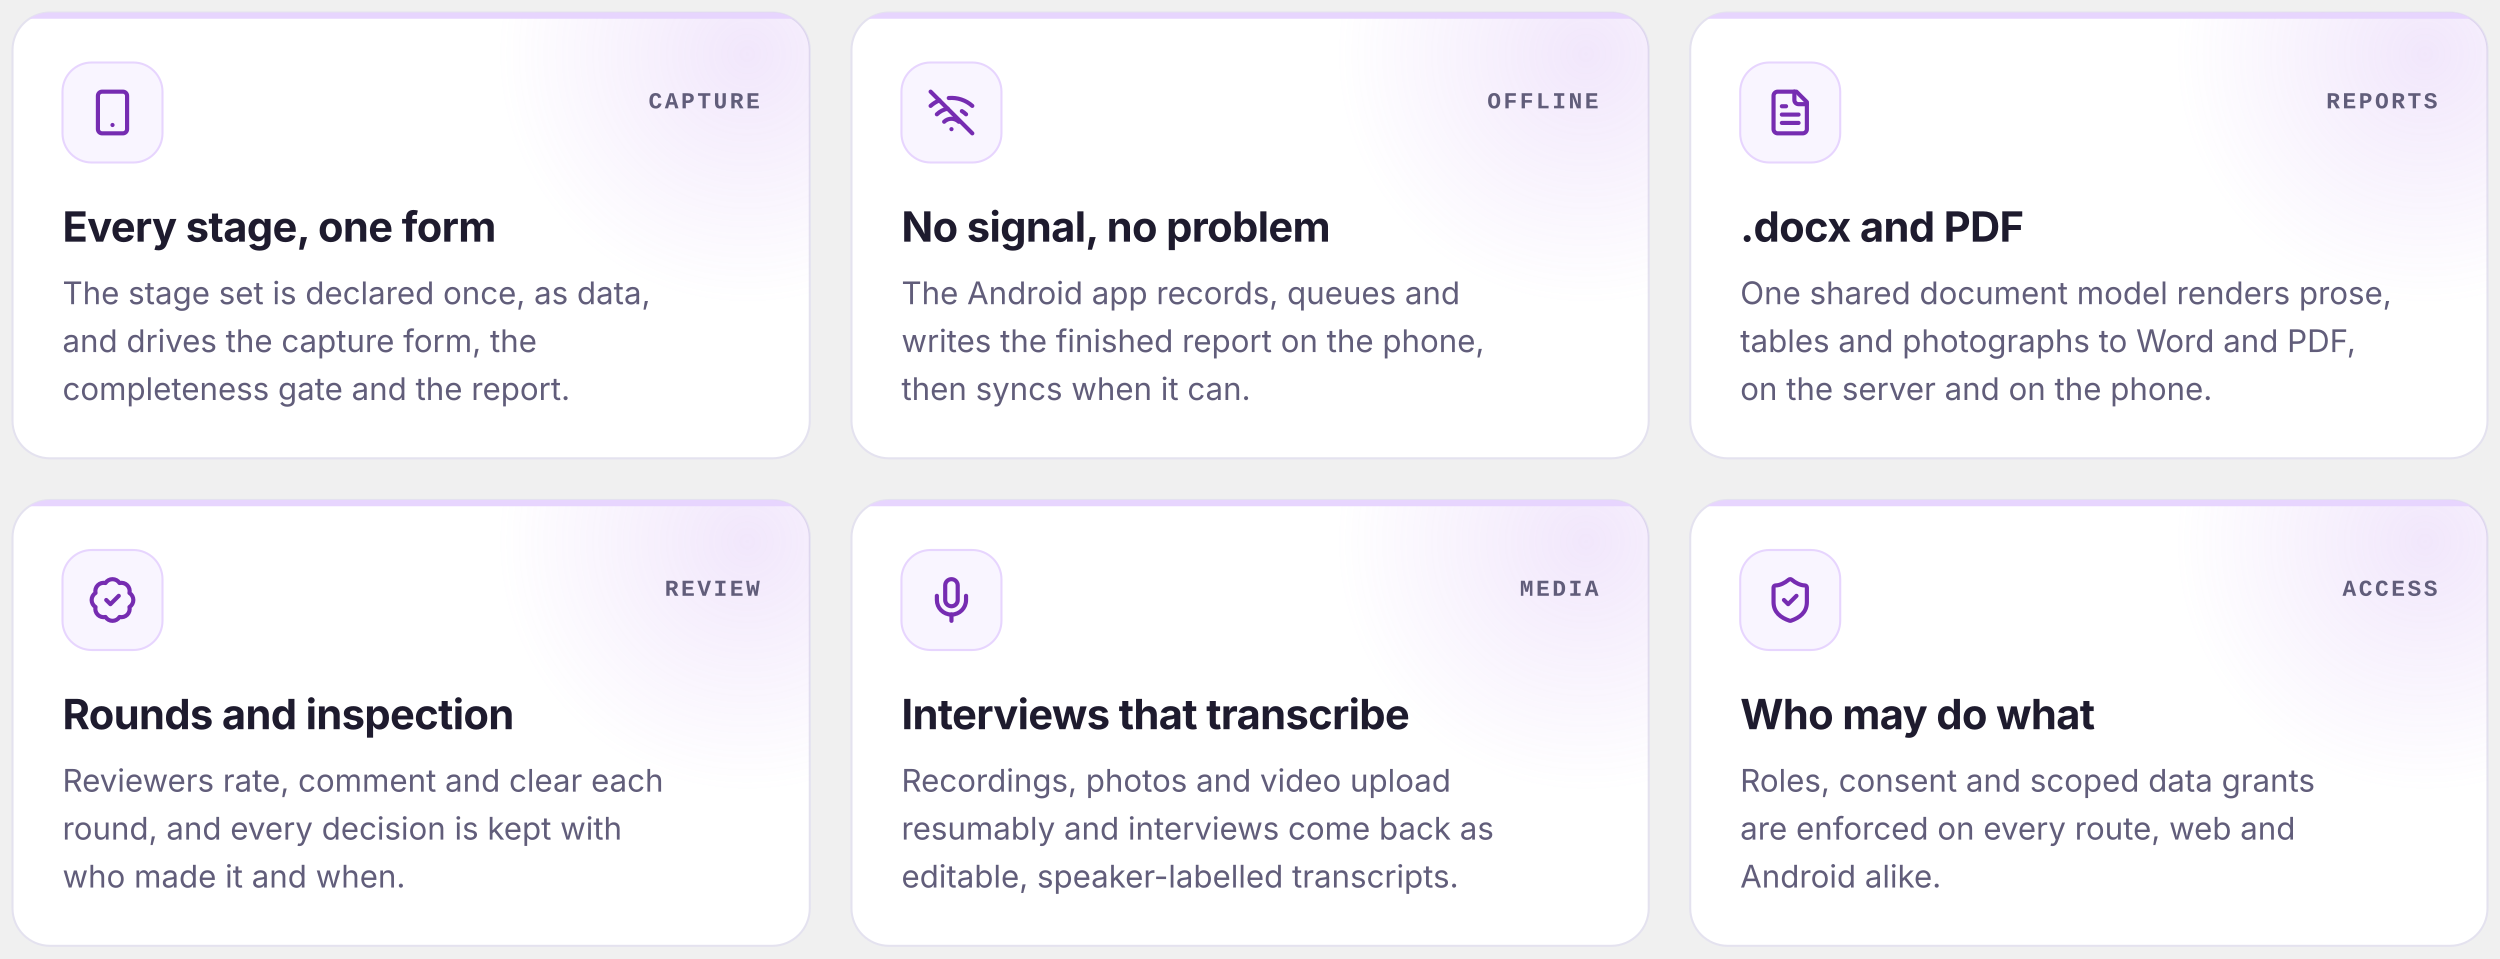
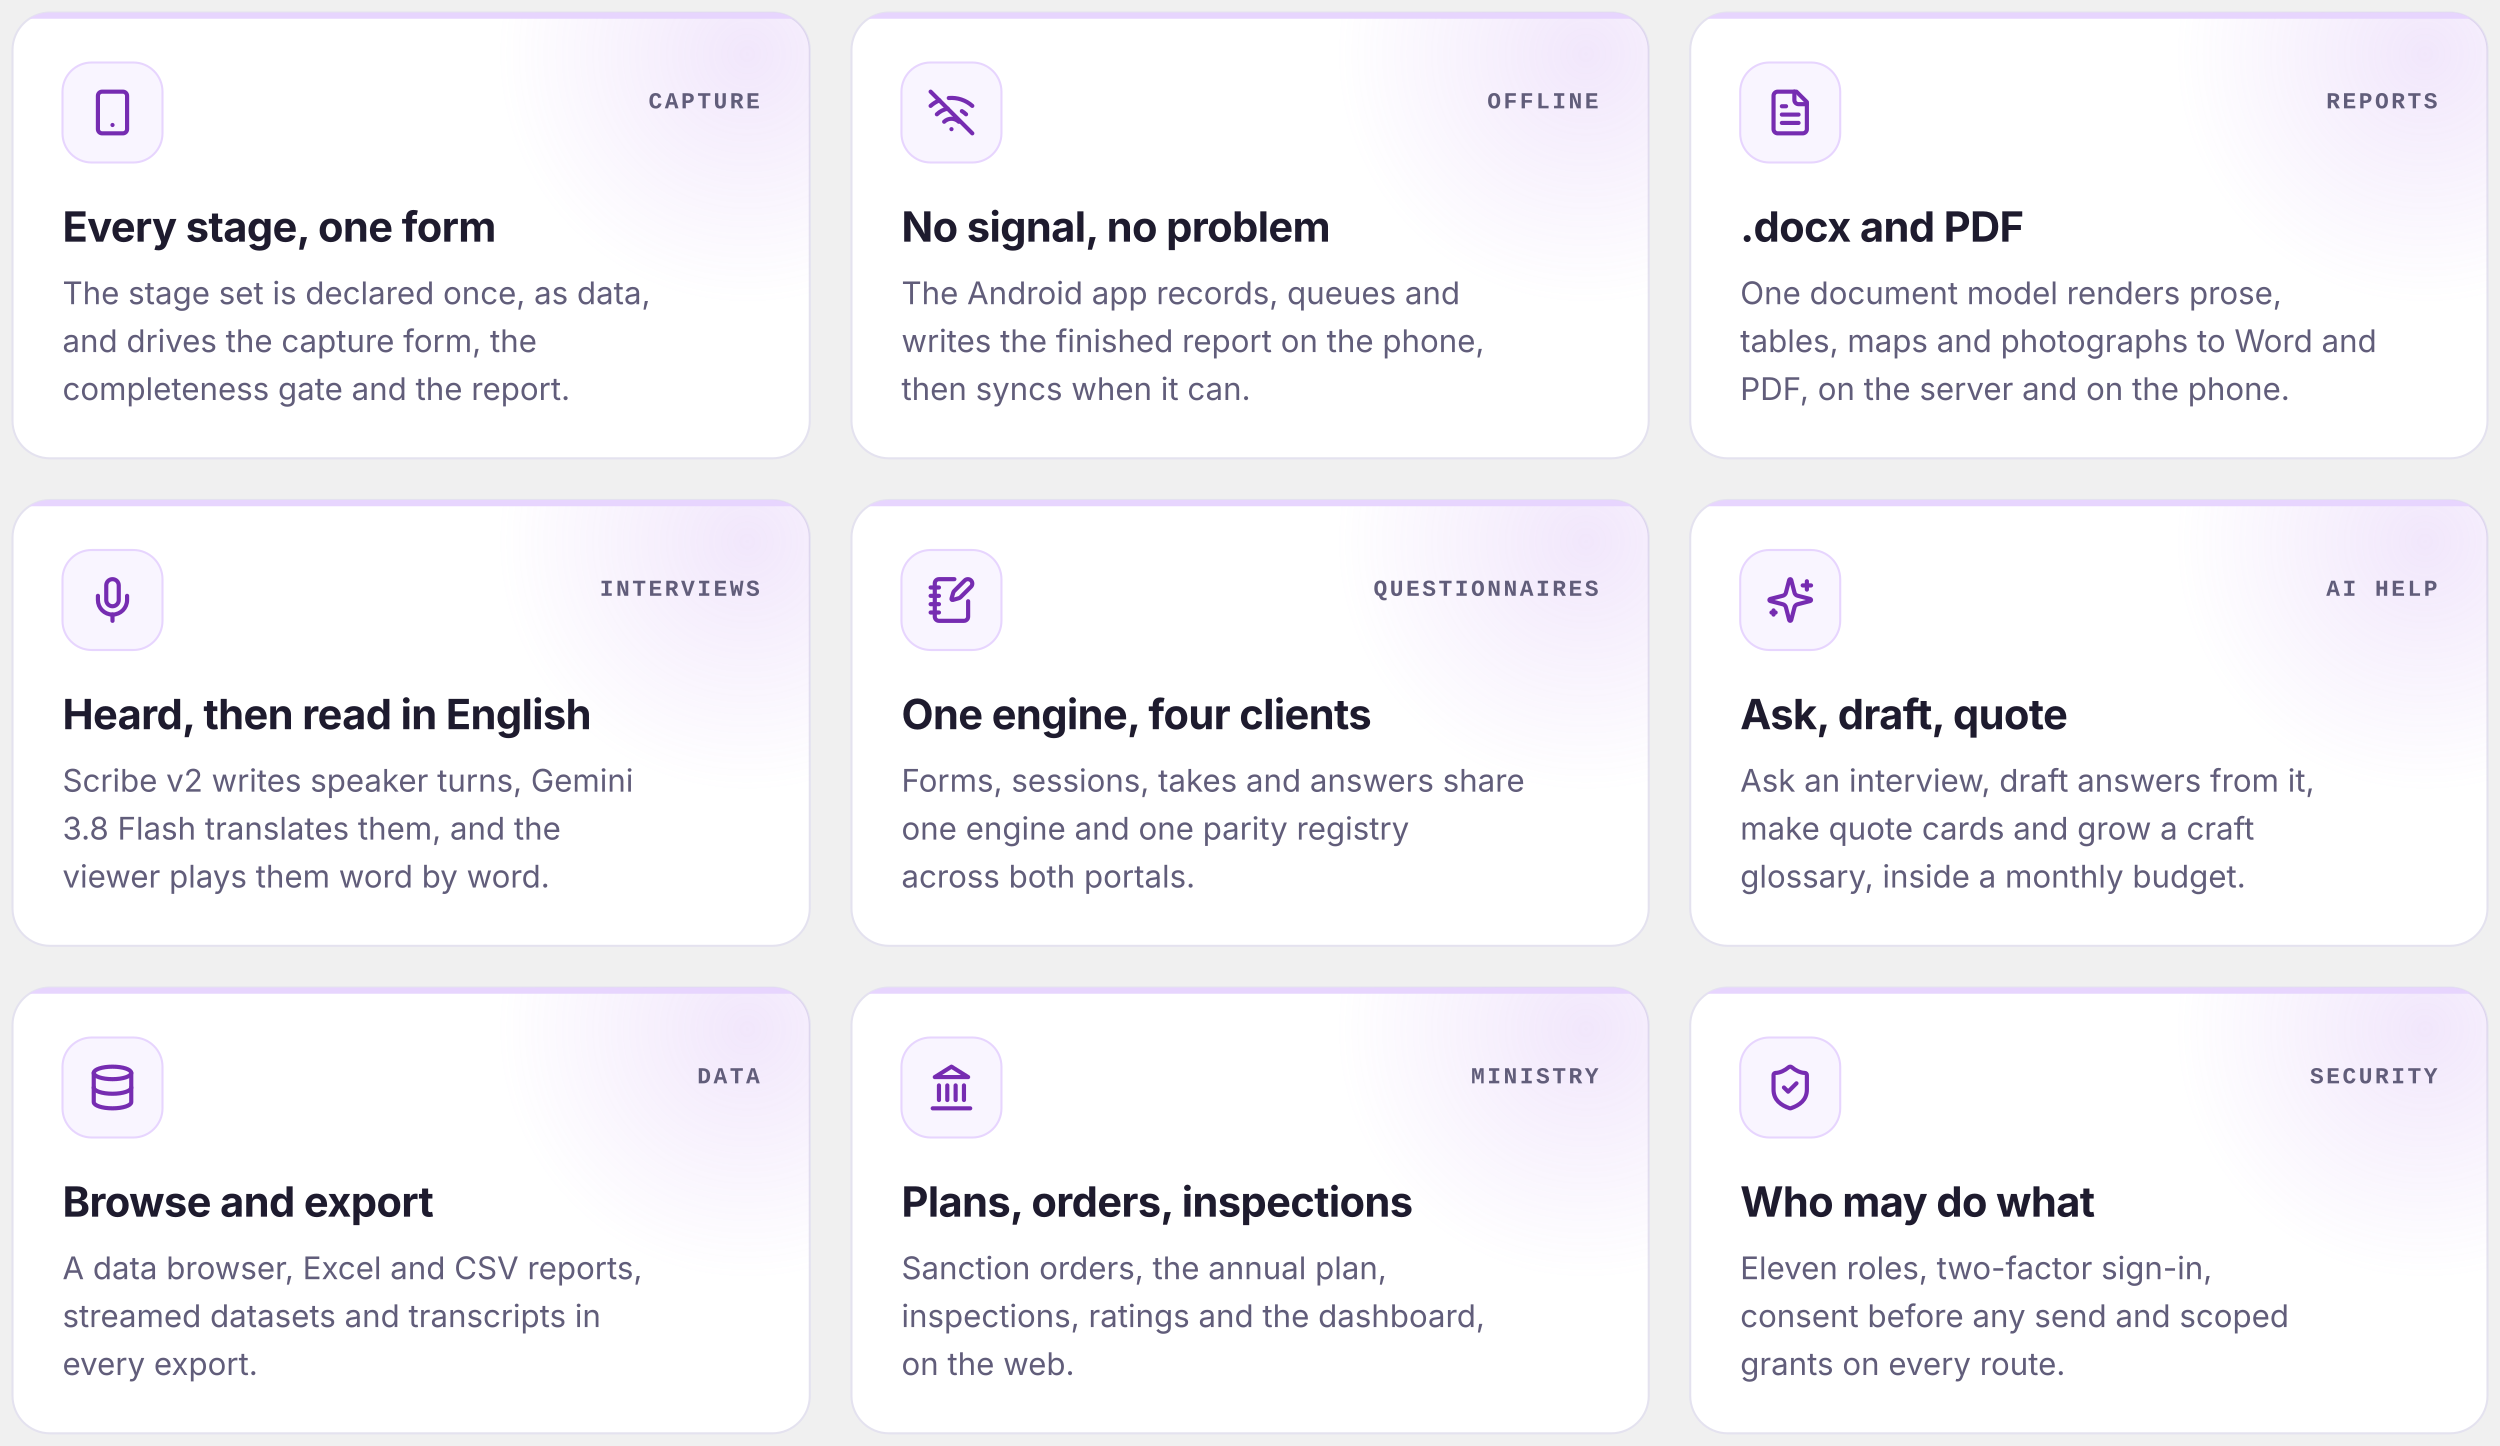
- <svg xmlns="http://www.w3.org/2000/svg" width="1200" height="460" viewBox="0 0 1200 460" role="img" aria-label="What the portal does: capture, offline, reports, review, media and access">
+ <svg xmlns="http://www.w3.org/2000/svg" width="1200" height="694" viewBox="0 0 1200 694" role="img" aria-label="What the portal does: capture, offline, reports, interviews, questionnaires, AI help, data, the Ministry and security">
  <defs>
-     <style>.d{font-family:'Plus Jakarta Sans','Inter',ui-sans-serif,system-ui,-apple-system,'Segoe UI',Roboto,Helvetica,Arial,sans-serif}.s{font-family:'Inter',ui-sans-serif,system-ui,-apple-system,'Segoe UI',Roboto,Helvetica,Arial,sans-serif}.m{font-family:'JetBrains Mono',ui-monospace,'SFMono-Regular',Menlo,Consolas,'Liberation Mono',monospace}.rise{animation:rise .9s cubic-bezier(.2,.7,.2,1) both}@keyframes rise{from{opacity:0;transform:translateY(12px)}to{opacity:1;transform:translateY(0)}}.shine{animation:shine 5.6s cubic-bezier(.5,0,.3,1) infinite}@keyframes shine{0%{transform:translateX(0)}45%,100%{transform:translateX(562.7px)}}.r0{animation-delay:0.1s}.r1{animation-delay:0.2s}.r2{animation-delay:0.3s}.r3{animation-delay:0.5s}.r4{animation-delay:0.6s}.r5{animation-delay:0.7s}@media (prefers-reduced-motion:reduce){*{animation:none!important}.smil{display:none}.sweep{fill:url(#still)}}</style>
+     <style>.d{font-family:'Plus Jakarta Sans','Inter',ui-sans-serif,system-ui,-apple-system,'Segoe UI',Roboto,Helvetica,Arial,sans-serif}.s{font-family:'Inter',ui-sans-serif,system-ui,-apple-system,'Segoe UI',Roboto,Helvetica,Arial,sans-serif}.m{font-family:'JetBrains Mono',ui-monospace,'SFMono-Regular',Menlo,Consolas,'Liberation Mono',monospace}.rise{animation:rise .9s cubic-bezier(.2,.7,.2,1) both}@keyframes rise{from{opacity:0;transform:translateY(12px)}to{opacity:1;transform:translateY(0)}}.shine{animation:shine 5.6s cubic-bezier(.5,0,.3,1) infinite}@keyframes shine{0%{transform:translateX(0)}45%,100%{transform:translateX(562.7px)}}.r0{animation-delay:0.1s}.r1{animation-delay:0.2s}.r2{animation-delay:0.3s}.r3{animation-delay:0.5s}.r4{animation-delay:0.6s}.r5{animation-delay:0.7s}.r6{animation-delay:0.8s}.r7{animation-delay:0.9s}.r8{animation-delay:1.1s}@media (prefers-reduced-motion:reduce){*{animation:none!important}.smil{display:none}.sweep{fill:url(#still)}}</style>
    <radialGradient id="halo">
      <stop offset="0" stop-color="#AA69E9" stop-opacity=".16" />
      <stop offset="1" stop-color="#AA69E9" stop-opacity="0" />
    </radialGradient>
    <linearGradient id="glint" x1="0" y1="0" x2="1" y2="0">
      <stop offset="0" stop-color="#762CB1" stop-opacity="0" />
      <stop offset=".5" stop-color="#762CB1" />
      <stop offset="1" stop-color="#CD9200" stop-opacity="0" />
    </linearGradient>
    <clipPath id="k0">
      <rect x="6" y="6" width="382.7" height="214" rx="18" />
    </clipPath>
    <clipPath id="k1">
      <rect x="408.7" y="6" width="382.7" height="214" rx="18" />
    </clipPath>
    <clipPath id="k2">
      <rect x="811.3" y="6" width="382.7" height="214" rx="18" />
    </clipPath>
    <clipPath id="k3">
      <rect x="6" y="240" width="382.7" height="214" rx="18" />
    </clipPath>
    <clipPath id="k4">
      <rect x="408.7" y="240" width="382.7" height="214" rx="18" />
    </clipPath>
    <clipPath id="k5">
      <rect x="811.3" y="240" width="382.7" height="214" rx="18" />
    </clipPath>
+     <clipPath id="k6">
+       <rect x="6" y="474" width="382.7" height="214" rx="18" />
+     </clipPath>
+     <clipPath id="k7">
+       <rect x="408.7" y="474" width="382.7" height="214" rx="18" />
+     </clipPath>
+     <clipPath id="k8">
+       <rect x="811.3" y="474" width="382.7" height="214" rx="18" />
+     </clipPath>
  </defs>
  <g class="rise r0">
    <rect x="6" y="6" width="382.7" height="214" rx="18" fill="#FFFFFF" stroke="#E4E2EF" />
    <g clip-path="url(#k0)">
      <circle cx="358.7" cy="26" r="120" fill="url(#halo)" />
      <rect x="6" y="6" width="382.7" height="3" fill="#E7D5FE" />
      <rect class="shine" style="animation-delay:0s" x="-174" y="6" width="180" height="3" fill="url(#glint)" />
    </g>
    <rect x="30" y="30" width="48" height="48" rx="14" fill="#F9F5FF" stroke="#E7D5FE" />
    <g transform="translate(42 42) scale(1)" fill="none" stroke="#762CB1" stroke-width="2" stroke-linecap="round" stroke-linejoin="round">
      <rect width="14" height="20" x="5" y="2" rx="2" ry="2" />
      <path d="M12 18h.01" />
    </g>
    <text x="364.7" y="52" class="m" fill="#615D7A" font-size="11" font-weight="600" letter-spacing="1.2" text-anchor="end">CAPTURE</text>
    <text x="30" y="116" class="d" fill="#1E1B2E" font-size="20" font-weight="700" letter-spacing="-.3">Every stage, one form</text>
    <text x="30" y="146" class="s" fill="#615D7A" font-size="15">The stage set is declared once, as data,</text>
    <text x="30" y="169" class="s" fill="#615D7A" font-size="15">and drives the capture form, the</text>
    <text x="30" y="192" class="s" fill="#615D7A" font-size="15">completeness gate and the report.</text>
  </g>
  <g class="rise r1">
    <rect x="408.7" y="6" width="382.7" height="214" rx="18" fill="#FFFFFF" stroke="#E4E2EF" />
    <g clip-path="url(#k1)">
      <circle cx="761.3" cy="26" r="120" fill="url(#halo)" />
      <rect x="408.7" y="6" width="382.7" height="3" fill="#E7D5FE" />
      <rect class="shine" style="animation-delay:0.7s" x="228.7" y="6" width="180" height="3" fill="url(#glint)" />
    </g>
    <rect x="432.7" y="30" width="48" height="48" rx="14" fill="#F9F5FF" stroke="#E7D5FE" />
    <g transform="translate(444.7 42) scale(1)" fill="none" stroke="#762CB1" stroke-width="2" stroke-linecap="round" stroke-linejoin="round">
      <path d="M12 20h.01" />
      <path d="M8.5 16.429a5 5 0 0 1 7 0" />
      <path d="M5 12.859a10 10 0 0 1 5.17-2.69" />
      <path d="M19 12.859a10 10 0 0 0-2.007-1.523" />
      <path d="M2 8.82a15 15 0 0 1 4.177-2.643" />
      <path d="M22 8.82a15 15 0 0 0-11.288-3.764" />
      <path d="m2 2 20 20" />
    </g>
    <text x="767.3" y="52" class="m" fill="#615D7A" font-size="11" font-weight="600" letter-spacing="1.2" text-anchor="end">OFFLINE</text>
    <text x="432.7" y="116" class="d" fill="#1E1B2E" font-size="20" font-weight="700" letter-spacing="-.3">No signal, no problem</text>
    <text x="432.7" y="146" class="s" fill="#615D7A" font-size="15">The Android app records, queues and</text>
    <text x="432.7" y="169" class="s" fill="#615D7A" font-size="15">writes the finished report on the phone,</text>
    <text x="432.7" y="192" class="s" fill="#615D7A" font-size="15">then syncs when it can.</text>
  </g>
  <g class="rise r2">
    <rect x="811.3" y="6" width="382.7" height="214" rx="18" fill="#FFFFFF" stroke="#E4E2EF" />
    <g clip-path="url(#k2)">
      <circle cx="1164" cy="26" r="120" fill="url(#halo)" />
      <rect x="811.3" y="6" width="382.7" height="3" fill="#E7D5FE" />
      <rect class="shine" style="animation-delay:1.4s" x="631.3" y="6" width="180" height="3" fill="url(#glint)" />
    </g>
    <rect x="835.3" y="30" width="48" height="48" rx="14" fill="#F9F5FF" stroke="#E7D5FE" />
    <g transform="translate(847.3 42) scale(1)" fill="none" stroke="#762CB1" stroke-width="2" stroke-linecap="round" stroke-linejoin="round">
      <path d="M15 2H6a2 2 0 0 0-2 2v16a2 2 0 0 0 2 2h12a2 2 0 0 0 2-2V7Z" />
      <path d="M14 2v4a2 2 0 0 0 2 2h4" />
      <path d="M10 9H8" />
      <path d="M16 13H8" />
      <path d="M16 17H8" />
    </g>
    <text x="1170" y="52" class="m" fill="#615D7A" font-size="11" font-weight="600" letter-spacing="1.2" text-anchor="end">REPORTS</text>
    <text x="835.3" y="116" class="d" fill="#1E1B2E" font-size="20" font-weight="700" letter-spacing="-.3">.docx and PDF</text>
-     <text x="835.3" y="146" class="s" fill="#615D7A" font-size="15">One shared document model renders prose,</text>
-     <text x="835.3" y="169" class="s" fill="#615D7A" font-size="15">tables and photographs to Word and PDF,</text>
-     <text x="835.3" y="192" class="s" fill="#615D7A" font-size="15">on the server and on the phone.</text>
+     <text x="835.3" y="146" class="s" fill="#615D7A" font-size="15">One document model renders prose,</text>
+     <text x="835.3" y="169" class="s" fill="#615D7A" font-size="15">tables, maps and photographs to Word and</text>
+     <text x="835.3" y="192" class="s" fill="#615D7A" font-size="15">PDF, on the server and on the phone.</text>
  </g>
  <g class="rise r3">
    <rect x="6" y="240" width="382.7" height="214" rx="18" fill="#FFFFFF" stroke="#E4E2EF" />
    <g clip-path="url(#k3)">
      <circle cx="358.7" cy="260" r="120" fill="url(#halo)" />
      <rect x="6" y="240" width="382.7" height="3" fill="#E7D5FE" />
      <rect class="shine" style="animation-delay:2.1s" x="-174" y="240" width="180" height="3" fill="url(#glint)" />
    </g>
    <rect x="30" y="264" width="48" height="48" rx="14" fill="#F9F5FF" stroke="#E7D5FE" />
    <g transform="translate(42 276) scale(1)" fill="none" stroke="#762CB1" stroke-width="2" stroke-linecap="round" stroke-linejoin="round">
-       <path d="M3.85 8.62a4 4 0 0 1 4.78-4.77 4 4 0 0 1 6.74 0 4 4 0 0 1 4.78 4.78 4 4 0 0 1 0 6.74 4 4 0 0 1-4.77 4.78 4 4 0 0 1-6.75 0 4 4 0 0 1-4.78-4.77 4 4 0 0 1 0-6.76Z" />
-       <path d="m9 12 2 2 4-4" />
-     </g>
-     <text x="364.7" y="286" class="m" fill="#615D7A" font-size="11" font-weight="600" letter-spacing="1.2" text-anchor="end">REVIEW</text>
-     <text x="30" y="350" class="d" fill="#1E1B2E" font-size="20" font-weight="700" letter-spacing="-.3">Rounds and inspection</text>
-     <text x="30" y="380" class="s" fill="#615D7A" font-size="15">Reviewers rate, comment and clear each</text>
-     <text x="30" y="403" class="s" fill="#615D7A" font-size="15">round, and every decision is kept with</text>
-     <text x="30" y="426" class="s" fill="#615D7A" font-size="15">who made it and when.</text>
+       <path d="M12 2a3 3 0 0 0-3 3v7a3 3 0 0 0 6 0V5a3 3 0 0 0-3-3Z" />
+       <path d="M19 10v2a7 7 0 0 1-14 0v-2" />
+       <line x1="12" x2="12" y1="19" y2="22" />
+     </g>
+     <text x="364.7" y="286" class="m" fill="#615D7A" font-size="11" font-weight="600" letter-spacing="1.2" text-anchor="end">INTERVIEWS</text>
+     <text x="30" y="350" class="d" fill="#1E1B2E" font-size="20" font-weight="700" letter-spacing="-.3">Heard, then read in English</text>
+     <text x="30" y="380" class="s" fill="#615D7A" font-size="15">Scribe v2 writes speaker turns, Gemini</text>
+     <text x="30" y="403" class="s" fill="#615D7A" font-size="15">3.8 Flash translates them, and the</text>
+     <text x="30" y="426" class="s" fill="#615D7A" font-size="15">viewer plays them word by word.</text>
  </g>
  <g class="rise r4">
    <rect x="408.7" y="240" width="382.7" height="214" rx="18" fill="#FFFFFF" stroke="#E4E2EF" />
    <g clip-path="url(#k4)">
      <circle cx="761.3" cy="260" r="120" fill="url(#halo)" />
      <rect x="408.7" y="240" width="382.7" height="3" fill="#E7D5FE" />
      <rect class="shine" style="animation-delay:2.8s" x="228.7" y="240" width="180" height="3" fill="url(#glint)" />
    </g>
    <rect x="432.7" y="264" width="48" height="48" rx="14" fill="#F9F5FF" stroke="#E7D5FE" />
    <g transform="translate(444.7 276) scale(1)" fill="none" stroke="#762CB1" stroke-width="2" stroke-linecap="round" stroke-linejoin="round">
-       <path d="M12 2a3 3 0 0 0-3 3v7a3 3 0 0 0 6 0V5a3 3 0 0 0-3-3Z" />
-       <path d="M19 10v2a7 7 0 0 1-14 0v-2" />
-       <line x1="12" x2="12" y1="19" y2="22" />
-     </g>
-     <text x="767.3" y="286" class="m" fill="#615D7A" font-size="11" font-weight="600" letter-spacing="1.2" text-anchor="end">MEDIA</text>
-     <text x="432.7" y="350" class="d" fill="#1E1B2E" font-size="20" font-weight="700" letter-spacing="-.3">Interviews that transcribe</text>
-     <text x="432.7" y="380" class="s" fill="#615D7A" font-size="15">Recordings, photos and video upload</text>
-     <text x="432.7" y="403" class="s" fill="#615D7A" font-size="15">resumably and interviews come back as</text>
-     <text x="432.7" y="426" class="s" fill="#615D7A" font-size="15">editable, speaker-labelled transcripts.</text>
+       <path d="M13.4 2H6a2 2 0 0 0-2 2v16a2 2 0 0 0 2 2h12a2 2 0 0 0 2-2v-7.4" />
+       <path d="M2 6h4" />
+       <path d="M2 10h4" />
+       <path d="M2 14h4" />
+       <path d="M2 18h4" />
+       <path d="M21.378 5.626a1 1 0 1 0-3.004-3.004l-5.01 5.012a2 2 0 0 0-.506.854l-.837 2.87a.5.5 0 0 0 .62.62l2.87-.837a2 2 0 0 0 .854-.506z" />
+     </g>
+     <text x="767.3" y="286" class="m" fill="#615D7A" font-size="11" font-weight="600" letter-spacing="1.2" text-anchor="end">QUESTIONNAIRES</text>
+     <text x="432.7" y="350" class="d" fill="#1E1B2E" font-size="20" font-weight="700" letter-spacing="-.3">One engine, four clients</text>
+     <text x="432.7" y="380" class="s" fill="#615D7A" font-size="15">Forms, sessions, takes and answers share</text>
+     <text x="432.7" y="403" class="s" fill="#615D7A" font-size="15">one engine and one parity registry</text>
+     <text x="432.7" y="426" class="s" fill="#615D7A" font-size="15">across both portals.</text>
  </g>
  <g class="rise r5">
    <rect x="811.3" y="240" width="382.7" height="214" rx="18" fill="#FFFFFF" stroke="#E4E2EF" />
    <g clip-path="url(#k5)">
      <circle cx="1164" cy="260" r="120" fill="url(#halo)" />
      <rect x="811.3" y="240" width="382.7" height="3" fill="#E7D5FE" />
      <rect class="shine" style="animation-delay:3.5s" x="631.3" y="240" width="180" height="3" fill="url(#glint)" />
    </g>
    <rect x="835.3" y="264" width="48" height="48" rx="14" fill="#F9F5FF" stroke="#E7D5FE" />
    <g transform="translate(847.3 276) scale(1)" fill="none" stroke="#762CB1" stroke-width="2" stroke-linecap="round" stroke-linejoin="round">
+       <path d="M9.937 15.5A2 2 0 0 0 8.5 14.063l-6.135-1.582a.5.5 0 0 1 0-.962L8.5 9.936A2 2 0 0 0 9.937 8.5l1.582-6.135a.5.5 0 0 1 .963 0L14.063 8.5A2 2 0 0 0 15.5 9.937l6.135 1.581a.5.5 0 0 1 0 .964L15.5 14.063a2 2 0 0 0-1.437 1.437l-1.582 6.135a.5.5 0 0 1-.963 0z" />
+       <path d="M20 3v4" />
+       <path d="M22 5h-4" />
+       <path d="M4 17v2" />
+       <path d="M5 18H3" />
+     </g>
+     <text x="1170" y="286" class="m" fill="#615D7A" font-size="11" font-weight="600" letter-spacing="1.2" text-anchor="end">AI HELP</text>
+     <text x="835.3" y="350" class="d" fill="#1E1B2E" font-size="20" font-weight="700" letter-spacing="-.3">Ask, draft, quote</text>
+     <text x="835.3" y="380" class="s" fill="#615D7A" font-size="15">Ask an interview, draft answers from it,</text>
+     <text x="835.3" y="403" class="s" fill="#615D7A" font-size="15">make quote cards and grow a craft</text>
+     <text x="835.3" y="426" class="s" fill="#615D7A" font-size="15">glossary, inside a monthly budget.</text>
+   </g>
+   <g class="rise r6">
+     <rect x="6" y="474" width="382.7" height="214" rx="18" fill="#FFFFFF" stroke="#E4E2EF" />
+     <g clip-path="url(#k6)">
+       <circle cx="358.7" cy="494" r="120" fill="url(#halo)" />
+       <rect x="6" y="474" width="382.7" height="3" fill="#E7D5FE" />
+       <rect class="shine" style="animation-delay:4.2s" x="-174" y="474" width="180" height="3" fill="url(#glint)" />
+     </g>
+     <rect x="30" y="498" width="48" height="48" rx="14" fill="#F9F5FF" stroke="#E7D5FE" />
+     <g transform="translate(42 510) scale(1)" fill="none" stroke="#762CB1" stroke-width="2" stroke-linecap="round" stroke-linejoin="round">
+       <ellipse cx="12" cy="5" rx="9" ry="3" />
+       <path d="M3 5V19A9 3 0 0 0 21 19V5" />
+       <path d="M3 12A9 3 0 0 0 21 12" />
+     </g>
+     <text x="364.7" y="520" class="m" fill="#615D7A" font-size="11" font-weight="600" letter-spacing="1.2" text-anchor="end">DATA</text>
+     <text x="30" y="584" class="d" fill="#1E1B2E" font-size="20" font-weight="700" letter-spacing="-.3">Browse and export</text>
+     <text x="30" y="614" class="s" fill="#615D7A" font-size="15">A data browser, Excel and CSV reports,</text>
+     <text x="30" y="637" class="s" fill="#615D7A" font-size="15">streamed datasets and transcripts in</text>
+     <text x="30" y="660" class="s" fill="#615D7A" font-size="15">every export.</text>
+   </g>
+   <g class="rise r7">
+     <rect x="408.7" y="474" width="382.7" height="214" rx="18" fill="#FFFFFF" stroke="#E4E2EF" />
+     <g clip-path="url(#k7)">
+       <circle cx="761.3" cy="494" r="120" fill="url(#halo)" />
+       <rect x="408.7" y="474" width="382.7" height="3" fill="#E7D5FE" />
+       <rect class="shine" style="animation-delay:4.9s" x="228.7" y="474" width="180" height="3" fill="url(#glint)" />
+     </g>
+     <rect x="432.7" y="498" width="48" height="48" rx="14" fill="#F9F5FF" stroke="#E7D5FE" />
+     <g transform="translate(444.7 510) scale(1)" fill="none" stroke="#762CB1" stroke-width="2" stroke-linecap="round" stroke-linejoin="round">
+       <line x1="3" x2="21" y1="22" y2="22" />
+       <line x1="6" x2="6" y1="18" y2="11" />
+       <line x1="10" x2="10" y1="18" y2="11" />
+       <line x1="14" x2="14" y1="18" y2="11" />
+       <line x1="18" x2="18" y1="18" y2="11" />
+       <polygon points="12 2 20 7 4 7" />
+     </g>
+     <text x="767.3" y="520" class="m" fill="#615D7A" font-size="11" font-weight="600" letter-spacing="1.2" text-anchor="end">MINISTRY</text>
+     <text x="432.7" y="584" class="d" fill="#1E1B2E" font-size="20" font-weight="700" letter-spacing="-.3">Plans, orders, inspections</text>
+     <text x="432.7" y="614" class="s" fill="#615D7A" font-size="15">Sanction orders, the annual plan,</text>
+     <text x="432.7" y="637" class="s" fill="#615D7A" font-size="15">inspections, ratings and the dashboard,</text>
+     <text x="432.7" y="660" class="s" fill="#615D7A" font-size="15">on the web.</text>
+   </g>
+   <g class="rise r8">
+     <rect x="811.3" y="474" width="382.7" height="214" rx="18" fill="#FFFFFF" stroke="#E4E2EF" />
+     <g clip-path="url(#k8)">
+       <circle cx="1164" cy="494" r="120" fill="url(#halo)" />
+       <rect x="811.3" y="474" width="382.7" height="3" fill="#E7D5FE" />
+       <rect class="shine" style="animation-delay:5.6s" x="631.3" y="474" width="180" height="3" fill="url(#glint)" />
+     </g>
+     <rect x="835.3" y="498" width="48" height="48" rx="14" fill="#F9F5FF" stroke="#E7D5FE" />
+     <g transform="translate(847.3 510) scale(1)" fill="none" stroke="#762CB1" stroke-width="2" stroke-linecap="round" stroke-linejoin="round">
      <path d="M20 13c0 5-3.5 7.5-7.66 8.95a1 1 0 0 1-.67-.01C7.5 20.5 4 18 4 13V6a1 1 0 0 1 1-1c2 0 4.5-1.2 6.24-2.72a1.17 1.17 0 0 1 1.52 0C14.51 3.81 17 5 19 5a1 1 0 0 1 1 1z" />
      <path d="m9 12 2 2 4-4" />
    </g>
-     <text x="1170" y="286" class="m" fill="#615D7A" font-size="11" font-weight="600" letter-spacing="1.2" text-anchor="end">ACCESS</text>
-     <text x="835.3" y="350" class="d" fill="#1E1B2E" font-size="20" font-weight="700" letter-spacing="-.3">Who may do what</text>
-     <text x="835.3" y="380" class="s" fill="#615D7A" font-size="15">Roles, consent and scoped data grants</text>
-     <text x="835.3" y="403" class="s" fill="#615D7A" font-size="15">are enforced on every route, web and</text>
-     <text x="835.3" y="426" class="s" fill="#615D7A" font-size="15">Android alike.</text>
+     <text x="1170" y="520" class="m" fill="#615D7A" font-size="11" font-weight="600" letter-spacing="1.2" text-anchor="end">SECURITY</text>
+     <text x="835.3" y="584" class="d" fill="#1E1B2E" font-size="20" font-weight="700" letter-spacing="-.3">Who may do what</text>
+     <text x="835.3" y="614" class="s" fill="#615D7A" font-size="15">Eleven roles, two-factor sign-in,</text>
+     <text x="835.3" y="637" class="s" fill="#615D7A" font-size="15">consent before any send and scoped</text>
+     <text x="835.3" y="660" class="s" fill="#615D7A" font-size="15">grants on every route.</text>
  </g>
</svg>
